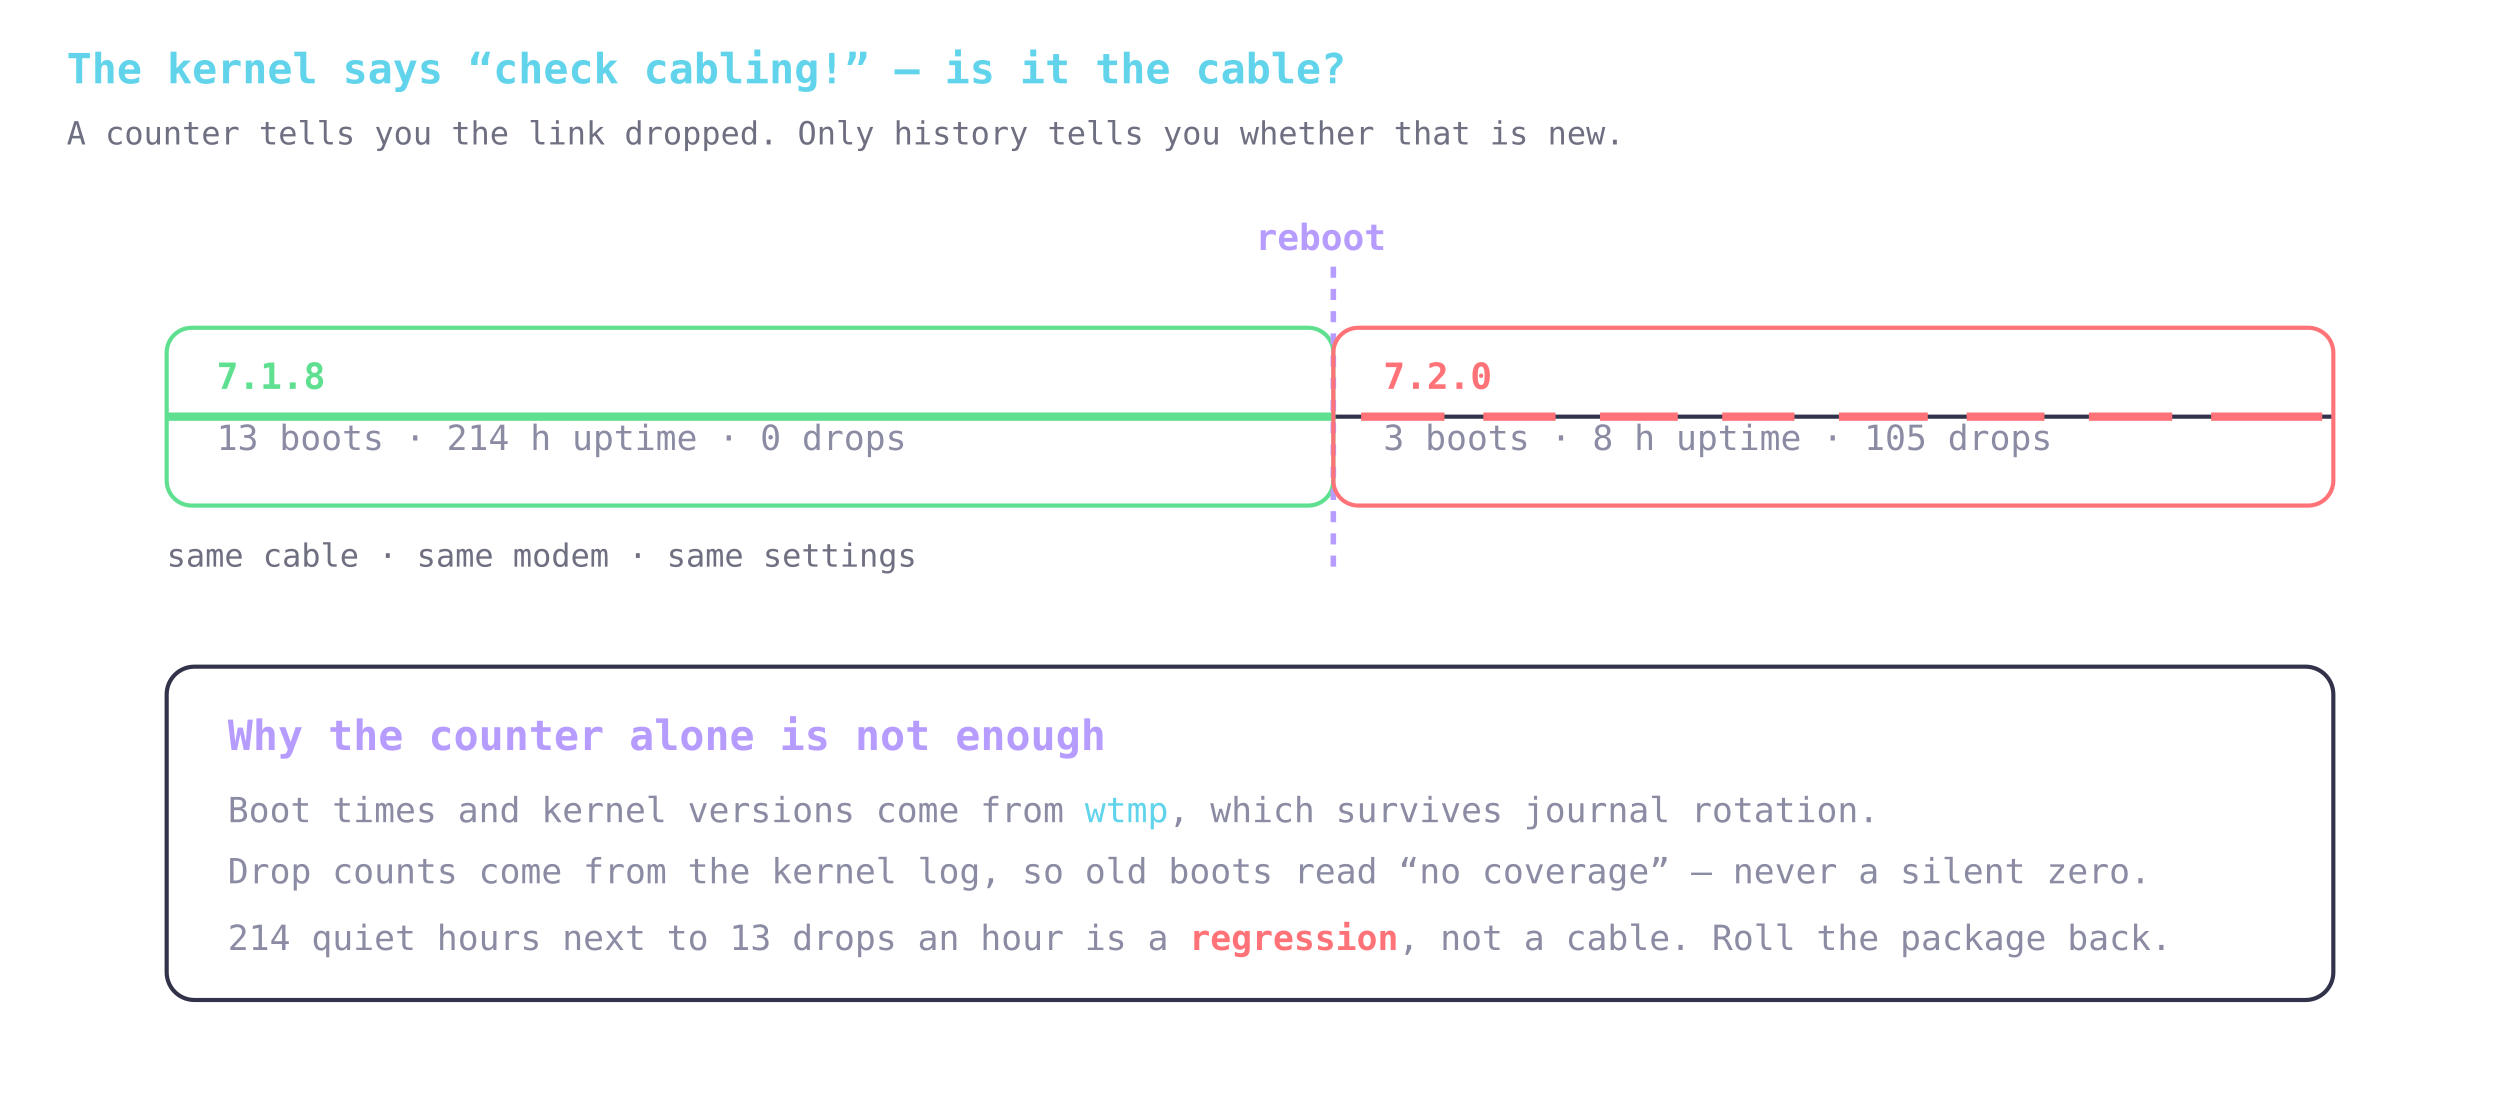
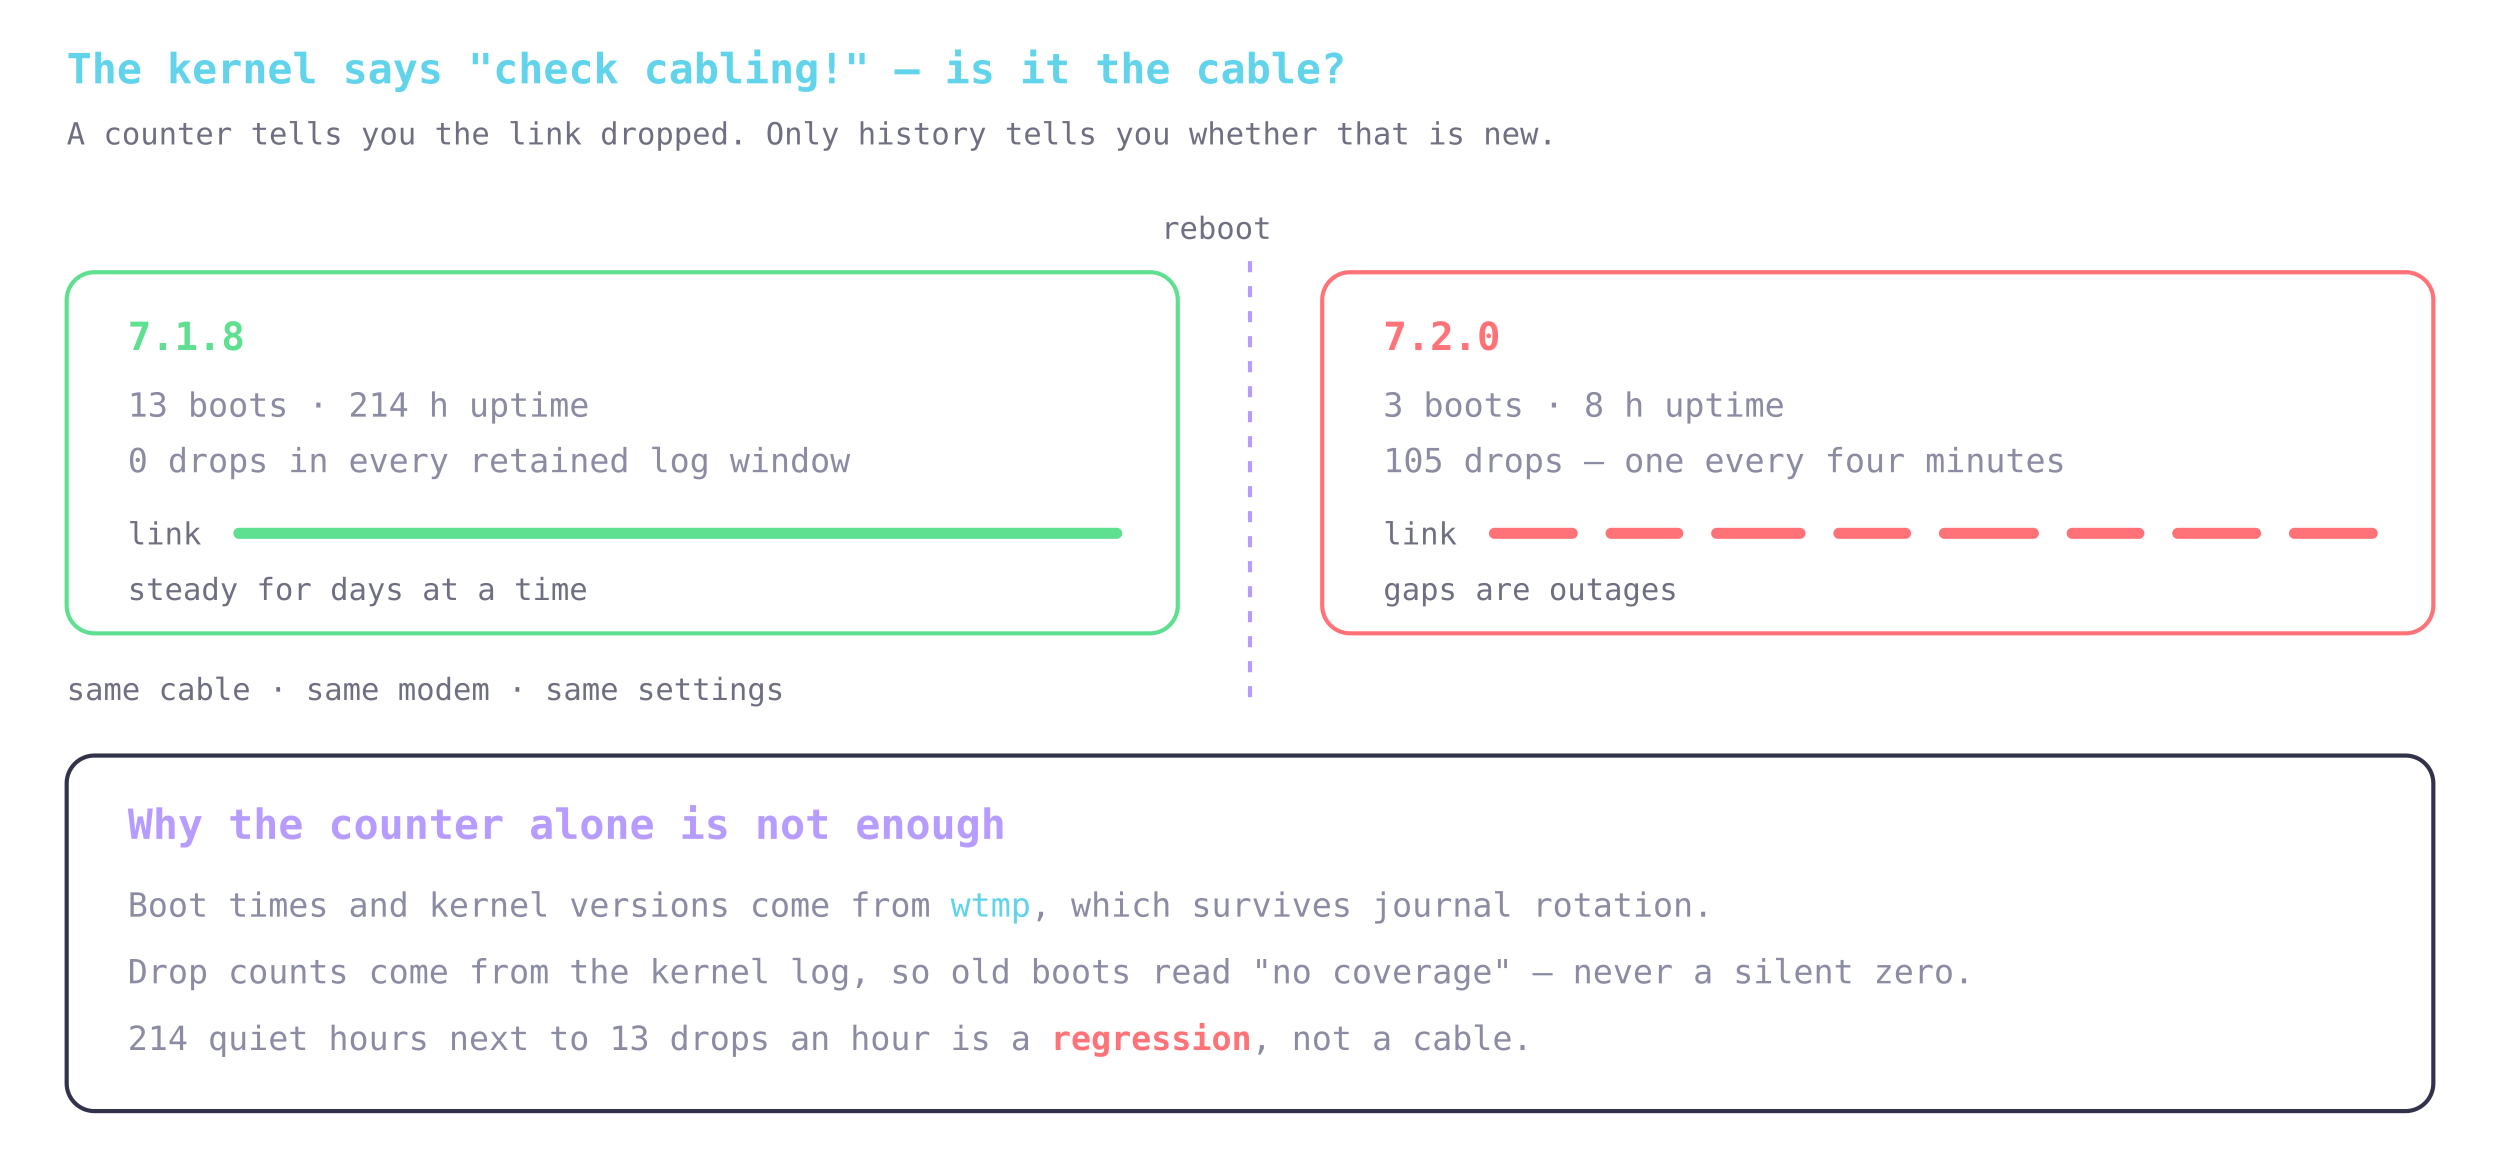
- <svg xmlns="http://www.w3.org/2000/svg" viewBox="0 0 900 400" width="900" height="400" role="img" aria-label="Telling a driver regression from a broken cable">
+ <svg xmlns="http://www.w3.org/2000/svg" viewBox="0 0 900 420" width="900" height="420" role="img" aria-label="Telling a driver regression from a broken cable">
  <style>
    .t { font-family: ui-monospace,SFMono-Regular,Menlo,monospace; }
    .h { font-size: 15px; font-weight: 700; }
-     .b { font-size: 12.5px; fill: #8b8ba4; }
-     .s { font-size: 11.5px; fill: #6f6f82; }
-     .k { font-size: 13px; font-weight: 700; }
+     .k { font-size: 14px; font-weight: 700; }
+     .b { font-size: 12px; fill: #8b8ba4; }
+     .s { font-size: 11px; fill: #6f6f82; }
  </style>
-   <text class="t h" x="24" y="30" fill="#61d4ec">The kernel says “check cabling!” — is it the cable?</text>
+   <text class="t h" x="24" y="30" fill="#61d4ec">The kernel says "check cabling!" — is it the cable?</text>
  <text class="t s" x="24" y="52">A counter tells you the link dropped. Only history tells you whether that is new.</text>
-   <line x1="60" y1="150" x2="840" y2="150" stroke="#32324a" stroke-width="1.5" />
-   <rect x="60" y="118" width="420" height="64" rx="9" fill="none" stroke="#5fdf90" stroke-width="1.5" />
-   <text class="t k" x="78" y="140" fill="#5fdf90">7.1.8</text>
-   <text class="t b" x="78" y="162">13 boots · 214 h uptime · 0 drops</text>
-   <line x1="60" y1="150" x2="480" y2="150" stroke="#5fdf90" stroke-width="3" />
-   <line x1="480" y1="96" x2="480" y2="204" stroke="#b79cff" stroke-width="2" stroke-dasharray="4 4" />
-   <text class="t k" x="452" y="90" fill="#b79cff">reboot</text>
-   <rect x="480" y="118" width="360" height="64" rx="9" fill="none" stroke="#ff7378" stroke-width="1.5" />
-   <text class="t k" x="498" y="140" fill="#ff7378">7.2.0</text>
-   <text class="t b" x="498" y="162">3 boots · 8 h uptime · 105 drops</text>
-   <g stroke="#ff7378" stroke-width="3">
-     <line x1="490" y1="150" x2="520" y2="150" />
-     <line x1="534" y1="150" x2="560" y2="150" />
-     <line x1="576" y1="150" x2="604" y2="150" />
-     <line x1="620" y1="150" x2="646" y2="150" />
-     <line x1="662" y1="150" x2="694" y2="150" />
-     <line x1="708" y1="150" x2="736" y2="150" />
-     <line x1="752" y1="150" x2="782" y2="150" />
-     <line x1="796" y1="150" x2="836" y2="150" />
+   <text class="t s" x="418" y="86" fill="#b79cff">reboot</text>
+   <line x1="450" y1="94" x2="450" y2="256" stroke="#b79cff" stroke-width="1.5" stroke-dasharray="4 5" />
+   <rect x="24" y="98" width="400" height="130" rx="10" fill="none" stroke="#5fdf90" stroke-width="1.5" />
+   <text class="t k" x="46" y="126" fill="#5fdf90">7.1.8</text>
+   <text class="t b" x="46" y="150">13 boots · 214 h uptime</text>
+   <text class="t b" x="46" y="170">0 drops in every retained log window</text>
+   <text class="t s" x="46" y="196">link</text>
+   <line x1="86" y1="192" x2="402" y2="192" stroke="#5fdf90" stroke-width="4" stroke-linecap="round" />
+   <text class="t s" x="46" y="216">steady for days at a time</text>
+   <rect x="476" y="98" width="400" height="130" rx="10" fill="none" stroke="#ff7378" stroke-width="1.5" />
+   <text class="t k" x="498" y="126" fill="#ff7378">7.2.0</text>
+   <text class="t b" x="498" y="150">3 boots · 8 h uptime</text>
+   <text class="t b" x="498" y="170">105 drops — one every four minutes</text>
+   <text class="t s" x="498" y="196">link</text>
+   <g stroke="#ff7378" stroke-width="4" stroke-linecap="round">
+     <line x1="538" y1="192" x2="566" y2="192" />
+     <line x1="580" y1="192" x2="604" y2="192" />
+     <line x1="618" y1="192" x2="648" y2="192" />
+     <line x1="662" y1="192" x2="686" y2="192" />
+     <line x1="700" y1="192" x2="732" y2="192" />
+     <line x1="746" y1="192" x2="770" y2="192" />
+     <line x1="784" y1="192" x2="812" y2="192" />
+     <line x1="826" y1="192" x2="854" y2="192" />
  </g>
-   <text class="t s" x="60" y="204">same cable · same modem · same settings</text>
-   <rect x="60" y="240" width="780" height="120" rx="10" fill="none" stroke="#32324a" stroke-width="1.5" />
-   <text class="t h" x="82" y="270" fill="#b79cff">Why the counter alone is not enough</text>
-   <text class="t b" x="82" y="296">Boot times and kernel versions come from <tspan fill="#61d4ec">wtmp</tspan>, which survives journal rotation.</text>
-   <text class="t b" x="82" y="318">Drop counts come from the kernel log, so old boots read “no coverage” — never a silent zero.</text>
-   <text class="t b" x="82" y="342">214 quiet hours next to 13 drops an hour is a <tspan fill="#ff7378" font-weight="700">regression</tspan>, not a cable. Roll the package back.</text>
+   <text class="t s" x="498" y="216">gaps are outages</text>
+   <text class="t s" x="24" y="252">same cable · same modem · same settings</text>
+   <rect x="24" y="272" width="852" height="128" rx="10" fill="none" stroke="#32324a" stroke-width="1.5" />
+   <text class="t h" x="46" y="302" fill="#b79cff">Why the counter alone is not enough</text>
+   <text class="t b" x="46" y="330">Boot times and kernel versions come from <tspan fill="#61d4ec">wtmp</tspan>, which survives journal rotation.</text>
+   <text class="t b" x="46" y="354">Drop counts come from the kernel log, so old boots read "no coverage" — never a silent zero.</text>
+   <text class="t b" x="46" y="378">214 quiet hours next to 13 drops an hour is a <tspan fill="#ff7378" font-weight="700">regression</tspan>, not a cable.</text>
</svg>
